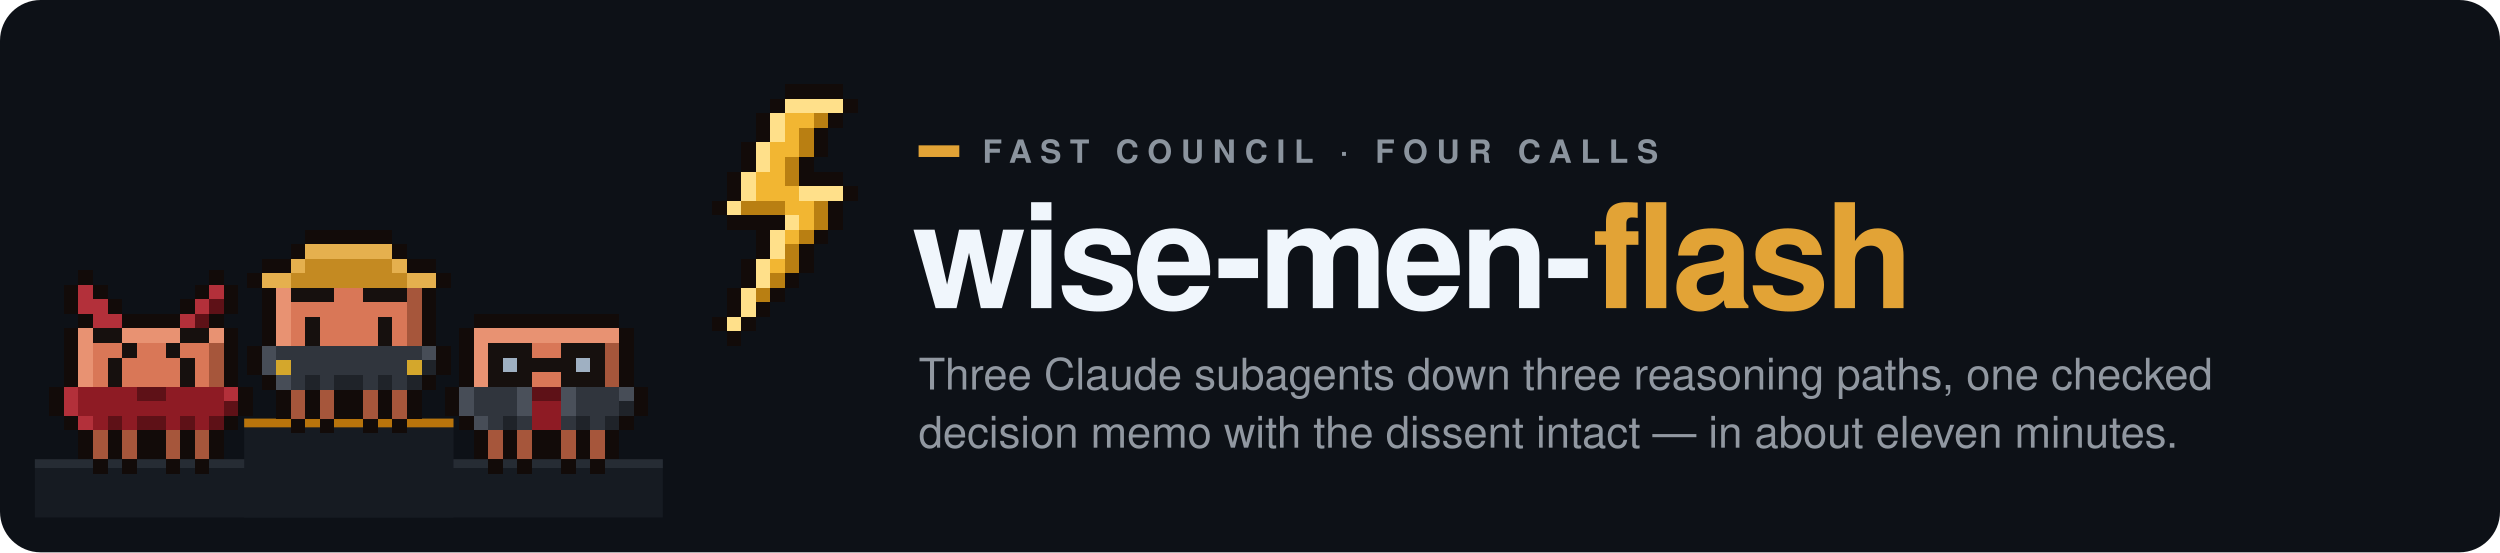
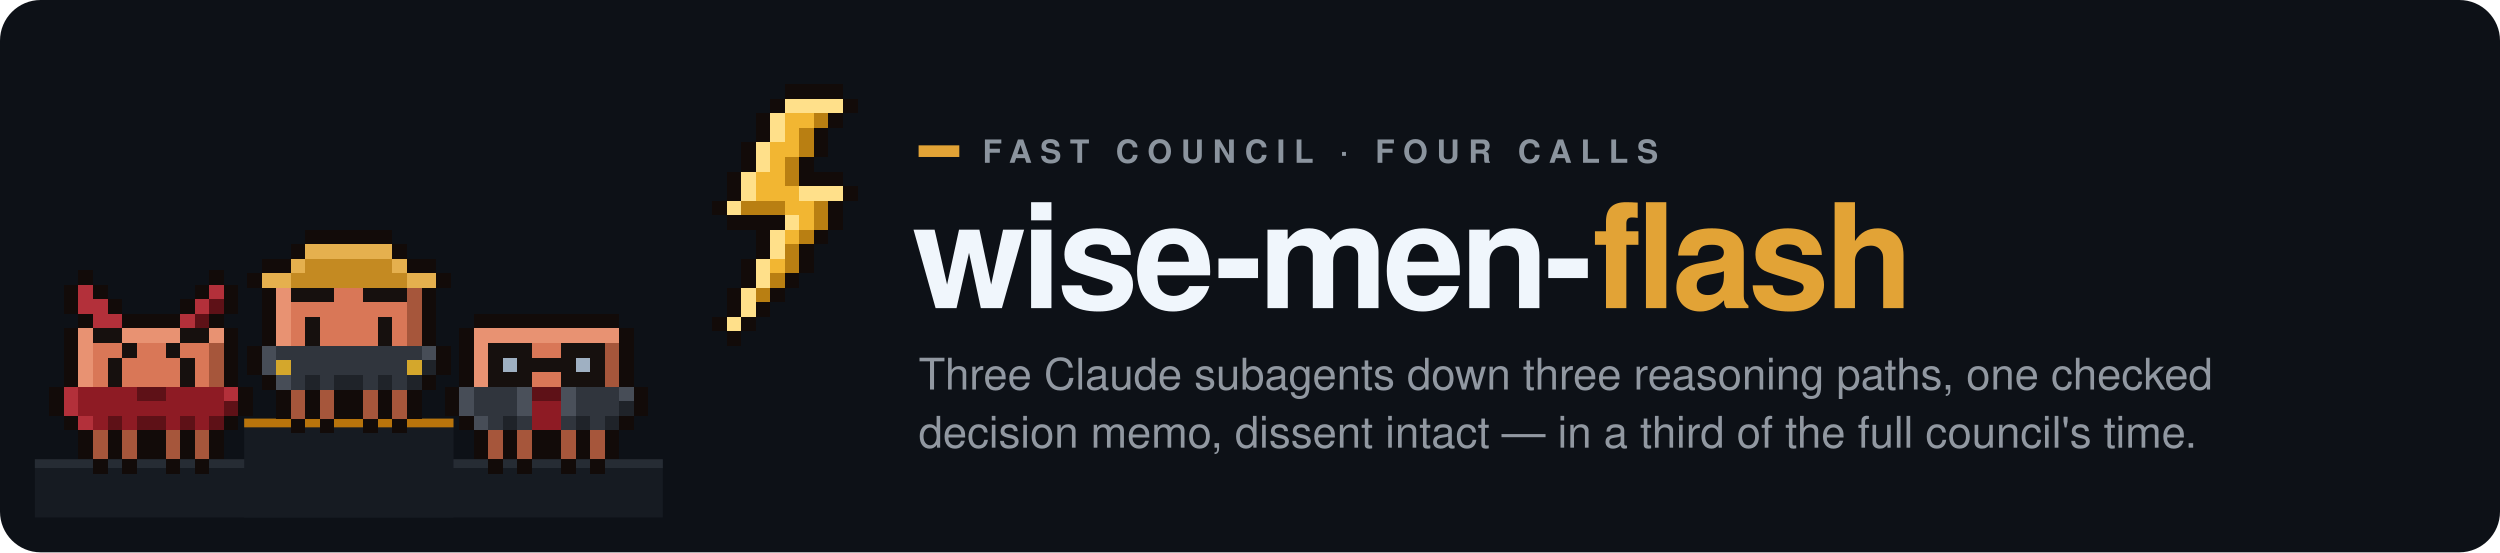
<svg xmlns="http://www.w3.org/2000/svg" viewBox="0 0 860 190" width="860" font-family="-apple-system, BlinkMacSystemFont, 'Segoe UI', Helvetica, Arial, sans-serif">
  <rect width="860" height="190" rx="14" fill="#0d1117" />
  <rect x="12" y="158" width="216" height="20" fill="#161b22" />
  <rect x="12" y="158" width="216" height="3" fill="#262c34" />
  <rect x="84" y="144" width="72" height="34" fill="#161b22" />
  <rect x="84" y="144" width="72" height="3" fill="#b8740c" />
  <g shape-rendering="crispEdges">
    <rect x="27" y="93" width="5" height="5" fill="#120b09" />
    <rect x="72" y="93" width="5" height="5" fill="#120b09" />
    <rect x="22" y="98" width="5" height="5" fill="#120b09" />
    <rect x="32" y="98" width="5" height="5" fill="#120b09" />
    <rect x="67" y="98" width="5" height="5" fill="#120b09" />
    <rect x="77" y="98" width="5" height="5" fill="#120b09" />
    <rect x="22" y="103" width="5" height="5" fill="#120b09" />
    <rect x="37" y="103" width="5" height="5" fill="#120b09" />
    <rect x="62" y="103" width="5" height="5" fill="#120b09" />
    <rect x="77" y="103" width="5" height="5" fill="#120b09" />
    <rect x="27" y="108" width="5" height="5" fill="#120b09" />
    <rect x="42" y="108" width="5" height="5" fill="#120b09" />
    <rect x="47" y="108" width="5" height="5" fill="#120b09" />
    <rect x="52" y="108" width="5" height="5" fill="#120b09" />
    <rect x="57" y="108" width="5" height="5" fill="#120b09" />
    <rect x="72" y="108" width="5" height="5" fill="#120b09" />
    <rect x="22" y="113" width="5" height="5" fill="#120b09" />
    <rect x="77" y="113" width="5" height="5" fill="#120b09" />
    <rect x="22" y="118" width="5" height="5" fill="#120b09" />
    <rect x="77" y="118" width="5" height="5" fill="#120b09" />
    <rect x="22" y="123" width="5" height="5" fill="#120b09" />
    <rect x="77" y="123" width="5" height="5" fill="#120b09" />
    <rect x="22" y="128" width="5" height="5" fill="#120b09" />
    <rect x="77" y="128" width="5" height="5" fill="#120b09" />
    <rect x="17" y="133" width="5" height="5" fill="#120b09" />
    <rect x="82" y="133" width="5" height="5" fill="#120b09" />
    <rect x="17" y="138" width="5" height="5" fill="#120b09" />
    <rect x="82" y="138" width="5" height="5" fill="#120b09" />
    <rect x="22" y="143" width="5" height="5" fill="#120b09" />
    <rect x="77" y="143" width="5" height="5" fill="#120b09" />
    <rect x="27" y="148" width="5" height="5" fill="#120b09" />
    <rect x="37" y="148" width="5" height="5" fill="#120b09" />
    <rect x="47" y="148" width="5" height="5" fill="#120b09" />
    <rect x="52" y="148" width="5" height="5" fill="#120b09" />
    <rect x="62" y="148" width="5" height="5" fill="#120b09" />
    <rect x="72" y="148" width="5" height="5" fill="#120b09" />
    <rect x="27" y="153" width="5" height="5" fill="#120b09" />
    <rect x="37" y="153" width="5" height="5" fill="#120b09" />
    <rect x="47" y="153" width="5" height="5" fill="#120b09" />
    <rect x="52" y="153" width="5" height="5" fill="#120b09" />
    <rect x="62" y="153" width="5" height="5" fill="#120b09" />
    <rect x="72" y="153" width="5" height="5" fill="#120b09" />
    <rect x="32" y="158" width="5" height="5" fill="#120b09" />
    <rect x="42" y="158" width="5" height="5" fill="#120b09" />
    <rect x="57" y="158" width="5" height="5" fill="#120b09" />
    <rect x="67" y="158" width="5" height="5" fill="#120b09" />
    <rect x="27" y="98" width="5" height="5" fill="#b3303a" />
    <rect x="72" y="98" width="5" height="5" fill="#b3303a" />
    <rect x="27" y="103" width="5" height="5" fill="#b3303a" />
    <rect x="32" y="103" width="5" height="5" fill="#b3303a" />
    <rect x="67" y="103" width="5" height="5" fill="#b3303a" />
    <rect x="72" y="103" width="5" height="5" fill="#5e1117" />
    <rect x="32" y="108" width="5" height="5" fill="#b3303a" />
    <rect x="37" y="108" width="5" height="5" fill="#b3303a" />
    <rect x="62" y="108" width="5" height="5" fill="#b3303a" />
    <rect x="67" y="108" width="5" height="5" fill="#5e1117" />
    <rect x="27" y="113" width="5" height="5" fill="#e89272" />
    <rect x="32" y="113" width="5" height="5" fill="#16100e" />
    <rect x="37" y="113" width="5" height="5" fill="#16100e" />
    <rect x="42" y="113" width="5" height="5" fill="#e89272" />
    <rect x="47" y="113" width="5" height="5" fill="#e89272" />
    <rect x="52" y="113" width="5" height="5" fill="#e89272" />
    <rect x="57" y="113" width="5" height="5" fill="#e89272" />
    <rect x="62" y="113" width="5" height="5" fill="#16100e" />
    <rect x="67" y="113" width="5" height="5" fill="#16100e" />
    <rect x="72" y="113" width="5" height="5" fill="#e89272" />
    <rect x="27" y="118" width="5" height="5" fill="#e89272" />
    <rect x="32" y="118" width="5" height="5" fill="#d97757" />
    <rect x="37" y="118" width="5" height="5" fill="#d97757" />
    <rect x="42" y="118" width="5" height="5" fill="#16100e" />
    <rect x="47" y="118" width="5" height="5" fill="#d97757" />
    <rect x="52" y="118" width="5" height="5" fill="#d97757" />
    <rect x="57" y="118" width="5" height="5" fill="#16100e" />
    <rect x="62" y="118" width="5" height="5" fill="#d97757" />
    <rect x="67" y="118" width="5" height="5" fill="#d97757" />
    <rect x="72" y="118" width="5" height="5" fill="#a6563b" />
    <rect x="27" y="123" width="5" height="5" fill="#e89272" />
    <rect x="32" y="123" width="5" height="5" fill="#d97757" />
    <rect x="37" y="123" width="5" height="5" fill="#16100e" />
    <rect x="42" y="123" width="5" height="5" fill="#d97757" />
    <rect x="47" y="123" width="5" height="5" fill="#d97757" />
    <rect x="52" y="123" width="5" height="5" fill="#d97757" />
    <rect x="57" y="123" width="5" height="5" fill="#d97757" />
    <rect x="62" y="123" width="5" height="5" fill="#16100e" />
    <rect x="67" y="123" width="5" height="5" fill="#d97757" />
    <rect x="72" y="123" width="5" height="5" fill="#a6563b" />
    <rect x="27" y="128" width="5" height="5" fill="#e89272" />
    <rect x="32" y="128" width="5" height="5" fill="#d97757" />
    <rect x="37" y="128" width="5" height="5" fill="#16100e" />
    <rect x="42" y="128" width="5" height="5" fill="#d97757" />
    <rect x="47" y="128" width="5" height="5" fill="#d97757" />
    <rect x="52" y="128" width="5" height="5" fill="#d97757" />
    <rect x="57" y="128" width="5" height="5" fill="#d97757" />
    <rect x="62" y="128" width="5" height="5" fill="#16100e" />
    <rect x="67" y="128" width="5" height="5" fill="#d97757" />
    <rect x="72" y="128" width="5" height="5" fill="#a6563b" />
    <rect x="22" y="133" width="5" height="5" fill="#b3303a" />
    <rect x="27" y="133" width="5" height="5" fill="#8e1b24" />
    <rect x="32" y="133" width="5" height="5" fill="#8e1b24" />
    <rect x="37" y="133" width="5" height="5" fill="#8e1b24" />
    <rect x="42" y="133" width="5" height="5" fill="#8e1b24" />
    <rect x="47" y="133" width="5" height="5" fill="#5e1117" />
    <rect x="52" y="133" width="5" height="5" fill="#5e1117" />
    <rect x="57" y="133" width="5" height="5" fill="#8e1b24" />
    <rect x="62" y="133" width="5" height="5" fill="#8e1b24" />
    <rect x="67" y="133" width="5" height="5" fill="#8e1b24" />
    <rect x="72" y="133" width="5" height="5" fill="#8e1b24" />
    <rect x="77" y="133" width="5" height="5" fill="#b3303a" />
    <rect x="22" y="138" width="5" height="5" fill="#b3303a" />
    <rect x="27" y="138" width="5" height="5" fill="#8e1b24" />
    <rect x="32" y="138" width="5" height="5" fill="#8e1b24" />
    <rect x="37" y="138" width="5" height="5" fill="#8e1b24" />
    <rect x="42" y="138" width="5" height="5" fill="#8e1b24" />
    <rect x="47" y="138" width="5" height="5" fill="#8e1b24" />
    <rect x="52" y="138" width="5" height="5" fill="#8e1b24" />
    <rect x="57" y="138" width="5" height="5" fill="#8e1b24" />
    <rect x="62" y="138" width="5" height="5" fill="#8e1b24" />
    <rect x="67" y="138" width="5" height="5" fill="#8e1b24" />
    <rect x="72" y="138" width="5" height="5" fill="#8e1b24" />
    <rect x="77" y="138" width="5" height="5" fill="#5e1117" />
    <rect x="27" y="143" width="5" height="5" fill="#b3303a" />
    <rect x="32" y="143" width="5" height="5" fill="#8e1b24" />
    <rect x="37" y="143" width="5" height="5" fill="#5e1117" />
    <rect x="42" y="143" width="5" height="5" fill="#8e1b24" />
    <rect x="47" y="143" width="5" height="5" fill="#5e1117" />
    <rect x="52" y="143" width="5" height="5" fill="#5e1117" />
    <rect x="57" y="143" width="5" height="5" fill="#8e1b24" />
    <rect x="62" y="143" width="5" height="5" fill="#5e1117" />
    <rect x="67" y="143" width="5" height="5" fill="#8e1b24" />
    <rect x="72" y="143" width="5" height="5" fill="#5e1117" />
    <rect x="32" y="148" width="5" height="5" fill="#a6563b" />
    <rect x="42" y="148" width="5" height="5" fill="#a6563b" />
    <rect x="57" y="148" width="5" height="5" fill="#a6563b" />
    <rect x="67" y="148" width="5" height="5" fill="#a6563b" />
    <rect x="32" y="153" width="5" height="5" fill="#a6563b" />
    <rect x="42" y="153" width="5" height="5" fill="#a6563b" />
    <rect x="57" y="153" width="5" height="5" fill="#a6563b" />
    <rect x="67" y="153" width="5" height="5" fill="#a6563b" />
    <rect x="105" y="79" width="5" height="5" fill="#120b09" />
    <rect x="110" y="79" width="5" height="5" fill="#120b09" />
    <rect x="115" y="79" width="5" height="5" fill="#120b09" />
    <rect x="120" y="79" width="5" height="5" fill="#120b09" />
    <rect x="125" y="79" width="5" height="5" fill="#120b09" />
    <rect x="130" y="79" width="5" height="5" fill="#120b09" />
    <rect x="100" y="84" width="5" height="5" fill="#120b09" />
    <rect x="135" y="84" width="5" height="5" fill="#120b09" />
    <rect x="90" y="89" width="5" height="5" fill="#120b09" />
    <rect x="95" y="89" width="5" height="5" fill="#120b09" />
    <rect x="140" y="89" width="5" height="5" fill="#120b09" />
    <rect x="145" y="89" width="5" height="5" fill="#120b09" />
    <rect x="85" y="94" width="5" height="5" fill="#120b09" />
    <rect x="150" y="94" width="5" height="5" fill="#120b09" />
    <rect x="90" y="99" width="5" height="5" fill="#120b09" />
    <rect x="145" y="99" width="5" height="5" fill="#120b09" />
    <rect x="90" y="104" width="5" height="5" fill="#120b09" />
    <rect x="145" y="104" width="5" height="5" fill="#120b09" />
    <rect x="90" y="109" width="5" height="5" fill="#120b09" />
    <rect x="145" y="109" width="5" height="5" fill="#120b09" />
    <rect x="90" y="114" width="5" height="5" fill="#120b09" />
    <rect x="145" y="114" width="5" height="5" fill="#120b09" />
    <rect x="85" y="119" width="5" height="5" fill="#120b09" />
    <rect x="150" y="119" width="5" height="5" fill="#120b09" />
    <rect x="85" y="124" width="5" height="5" fill="#120b09" />
    <rect x="150" y="124" width="5" height="5" fill="#120b09" />
    <rect x="90" y="129" width="5" height="5" fill="#120b09" />
    <rect x="145" y="129" width="5" height="5" fill="#120b09" />
    <rect x="95" y="134" width="5" height="5" fill="#120b09" />
    <rect x="105" y="134" width="5" height="5" fill="#120b09" />
    <rect x="115" y="134" width="5" height="5" fill="#120b09" />
    <rect x="120" y="134" width="5" height="5" fill="#120b09" />
    <rect x="130" y="134" width="5" height="5" fill="#120b09" />
    <rect x="140" y="134" width="5" height="5" fill="#120b09" />
    <rect x="95" y="139" width="5" height="5" fill="#120b09" />
    <rect x="105" y="139" width="5" height="5" fill="#120b09" />
    <rect x="115" y="139" width="5" height="5" fill="#120b09" />
    <rect x="120" y="139" width="5" height="5" fill="#120b09" />
    <rect x="130" y="139" width="5" height="5" fill="#120b09" />
    <rect x="140" y="139" width="5" height="5" fill="#120b09" />
    <rect x="100" y="144" width="5" height="5" fill="#120b09" />
    <rect x="110" y="144" width="5" height="5" fill="#120b09" />
    <rect x="125" y="144" width="5" height="5" fill="#120b09" />
    <rect x="135" y="144" width="5" height="5" fill="#120b09" />
    <rect x="105" y="84" width="5" height="5" fill="#e5b04e" />
    <rect x="110" y="84" width="5" height="5" fill="#e5b04e" />
    <rect x="115" y="84" width="5" height="5" fill="#e5b04e" />
    <rect x="120" y="84" width="5" height="5" fill="#e5b04e" />
    <rect x="125" y="84" width="5" height="5" fill="#e5b04e" />
    <rect x="130" y="84" width="5" height="5" fill="#e5b04e" />
    <rect x="100" y="89" width="5" height="5" fill="#e5b04e" />
    <rect x="105" y="89" width="5" height="5" fill="#c48a22" />
    <rect x="110" y="89" width="5" height="5" fill="#c48a22" />
    <rect x="115" y="89" width="5" height="5" fill="#c48a22" />
    <rect x="120" y="89" width="5" height="5" fill="#c48a22" />
    <rect x="125" y="89" width="5" height="5" fill="#c48a22" />
    <rect x="130" y="89" width="5" height="5" fill="#c48a22" />
    <rect x="135" y="89" width="5" height="5" fill="#e5b04e" />
    <rect x="90" y="94" width="5" height="5" fill="#e5b04e" />
    <rect x="95" y="94" width="5" height="5" fill="#e5b04e" />
    <rect x="100" y="94" width="5" height="5" fill="#c48a22" />
    <rect x="105" y="94" width="5" height="5" fill="#c48a22" />
    <rect x="110" y="94" width="5" height="5" fill="#c48a22" />
    <rect x="115" y="94" width="5" height="5" fill="#c48a22" />
    <rect x="120" y="94" width="5" height="5" fill="#c48a22" />
    <rect x="125" y="94" width="5" height="5" fill="#c48a22" />
    <rect x="130" y="94" width="5" height="5" fill="#c48a22" />
    <rect x="135" y="94" width="5" height="5" fill="#c48a22" />
    <rect x="140" y="94" width="5" height="5" fill="#e5b04e" />
    <rect x="145" y="94" width="5" height="5" fill="#e5b04e" />
    <rect x="95" y="99" width="5" height="5" fill="#e89272" />
    <rect x="100" y="99" width="5" height="5" fill="#16100e" />
    <rect x="105" y="99" width="5" height="5" fill="#16100e" />
    <rect x="110" y="99" width="5" height="5" fill="#16100e" />
    <rect x="115" y="99" width="5" height="5" fill="#d97757" />
    <rect x="120" y="99" width="5" height="5" fill="#d97757" />
    <rect x="125" y="99" width="5" height="5" fill="#16100e" />
    <rect x="130" y="99" width="5" height="5" fill="#16100e" />
    <rect x="135" y="99" width="5" height="5" fill="#16100e" />
    <rect x="140" y="99" width="5" height="5" fill="#a6563b" />
    <rect x="95" y="104" width="5" height="5" fill="#e89272" />
    <rect x="100" y="104" width="5" height="5" fill="#d97757" />
    <rect x="105" y="104" width="5" height="5" fill="#d97757" />
    <rect x="110" y="104" width="5" height="5" fill="#d97757" />
    <rect x="115" y="104" width="5" height="5" fill="#d97757" />
    <rect x="120" y="104" width="5" height="5" fill="#d97757" />
    <rect x="125" y="104" width="5" height="5" fill="#d97757" />
    <rect x="130" y="104" width="5" height="5" fill="#d97757" />
    <rect x="135" y="104" width="5" height="5" fill="#d97757" />
    <rect x="140" y="104" width="5" height="5" fill="#a6563b" />
    <rect x="95" y="109" width="5" height="5" fill="#e89272" />
    <rect x="100" y="109" width="5" height="5" fill="#d97757" />
    <rect x="105" y="109" width="5" height="5" fill="#16100e" />
    <rect x="110" y="109" width="5" height="5" fill="#d97757" />
    <rect x="115" y="109" width="5" height="5" fill="#d97757" />
    <rect x="120" y="109" width="5" height="5" fill="#d97757" />
    <rect x="125" y="109" width="5" height="5" fill="#d97757" />
    <rect x="130" y="109" width="5" height="5" fill="#16100e" />
    <rect x="135" y="109" width="5" height="5" fill="#d97757" />
    <rect x="140" y="109" width="5" height="5" fill="#a6563b" />
    <rect x="95" y="114" width="5" height="5" fill="#e89272" />
    <rect x="100" y="114" width="5" height="5" fill="#d97757" />
    <rect x="105" y="114" width="5" height="5" fill="#16100e" />
    <rect x="110" y="114" width="5" height="5" fill="#d97757" />
    <rect x="115" y="114" width="5" height="5" fill="#d97757" />
    <rect x="120" y="114" width="5" height="5" fill="#d97757" />
    <rect x="125" y="114" width="5" height="5" fill="#d97757" />
    <rect x="130" y="114" width="5" height="5" fill="#16100e" />
    <rect x="135" y="114" width="5" height="5" fill="#d97757" />
    <rect x="140" y="114" width="5" height="5" fill="#a6563b" />
    <rect x="90" y="119" width="5" height="5" fill="#474d57" />
    <rect x="95" y="119" width="5" height="5" fill="#30353d" />
    <rect x="100" y="119" width="5" height="5" fill="#30353d" />
    <rect x="105" y="119" width="5" height="5" fill="#30353d" />
    <rect x="110" y="119" width="5" height="5" fill="#30353d" />
    <rect x="115" y="119" width="5" height="5" fill="#30353d" />
    <rect x="120" y="119" width="5" height="5" fill="#30353d" />
    <rect x="125" y="119" width="5" height="5" fill="#30353d" />
    <rect x="130" y="119" width="5" height="5" fill="#30353d" />
    <rect x="135" y="119" width="5" height="5" fill="#30353d" />
    <rect x="140" y="119" width="5" height="5" fill="#30353d" />
    <rect x="145" y="119" width="5" height="5" fill="#474d57" />
    <rect x="90" y="124" width="5" height="5" fill="#474d57" />
    <rect x="95" y="124" width="5" height="5" fill="#d4a72c" />
    <rect x="100" y="124" width="5" height="5" fill="#30353d" />
    <rect x="105" y="124" width="5" height="5" fill="#30353d" />
    <rect x="110" y="124" width="5" height="5" fill="#30353d" />
    <rect x="115" y="124" width="5" height="5" fill="#30353d" />
    <rect x="120" y="124" width="5" height="5" fill="#30353d" />
    <rect x="125" y="124" width="5" height="5" fill="#30353d" />
    <rect x="130" y="124" width="5" height="5" fill="#30353d" />
    <rect x="135" y="124" width="5" height="5" fill="#30353d" />
    <rect x="140" y="124" width="5" height="5" fill="#d4a72c" />
    <rect x="145" y="124" width="5" height="5" fill="#1f2329" />
    <rect x="95" y="129" width="5" height="5" fill="#474d57" />
    <rect x="100" y="129" width="5" height="5" fill="#30353d" />
    <rect x="105" y="129" width="5" height="5" fill="#1f2329" />
    <rect x="110" y="129" width="5" height="5" fill="#30353d" />
    <rect x="115" y="129" width="5" height="5" fill="#1f2329" />
    <rect x="120" y="129" width="5" height="5" fill="#1f2329" />
    <rect x="125" y="129" width="5" height="5" fill="#30353d" />
    <rect x="130" y="129" width="5" height="5" fill="#1f2329" />
    <rect x="135" y="129" width="5" height="5" fill="#30353d" />
    <rect x="140" y="129" width="5" height="5" fill="#1f2329" />
    <rect x="100" y="134" width="5" height="5" fill="#a6563b" />
    <rect x="110" y="134" width="5" height="5" fill="#a6563b" />
    <rect x="125" y="134" width="5" height="5" fill="#a6563b" />
    <rect x="135" y="134" width="5" height="5" fill="#a6563b" />
    <rect x="100" y="139" width="5" height="5" fill="#a6563b" />
    <rect x="110" y="139" width="5" height="5" fill="#a6563b" />
    <rect x="125" y="139" width="5" height="5" fill="#a6563b" />
    <rect x="135" y="139" width="5" height="5" fill="#a6563b" />
    <rect x="163" y="108" width="5" height="5" fill="#120b09" />
    <rect x="168" y="108" width="5" height="5" fill="#120b09" />
    <rect x="173" y="108" width="5" height="5" fill="#120b09" />
    <rect x="178" y="108" width="5" height="5" fill="#120b09" />
    <rect x="183" y="108" width="5" height="5" fill="#120b09" />
    <rect x="188" y="108" width="5" height="5" fill="#120b09" />
    <rect x="193" y="108" width="5" height="5" fill="#120b09" />
    <rect x="198" y="108" width="5" height="5" fill="#120b09" />
    <rect x="203" y="108" width="5" height="5" fill="#120b09" />
    <rect x="208" y="108" width="5" height="5" fill="#120b09" />
    <rect x="158" y="113" width="5" height="5" fill="#120b09" />
    <rect x="213" y="113" width="5" height="5" fill="#120b09" />
    <rect x="158" y="118" width="5" height="5" fill="#120b09" />
    <rect x="213" y="118" width="5" height="5" fill="#120b09" />
    <rect x="158" y="123" width="5" height="5" fill="#120b09" />
    <rect x="213" y="123" width="5" height="5" fill="#120b09" />
    <rect x="158" y="128" width="5" height="5" fill="#120b09" />
    <rect x="213" y="128" width="5" height="5" fill="#120b09" />
    <rect x="153" y="133" width="5" height="5" fill="#120b09" />
    <rect x="218" y="133" width="5" height="5" fill="#120b09" />
    <rect x="153" y="138" width="5" height="5" fill="#120b09" />
    <rect x="218" y="138" width="5" height="5" fill="#120b09" />
    <rect x="158" y="143" width="5" height="5" fill="#120b09" />
    <rect x="213" y="143" width="5" height="5" fill="#120b09" />
    <rect x="163" y="148" width="5" height="5" fill="#120b09" />
    <rect x="173" y="148" width="5" height="5" fill="#120b09" />
    <rect x="183" y="148" width="5" height="5" fill="#120b09" />
    <rect x="188" y="148" width="5" height="5" fill="#120b09" />
    <rect x="198" y="148" width="5" height="5" fill="#120b09" />
    <rect x="208" y="148" width="5" height="5" fill="#120b09" />
    <rect x="163" y="153" width="5" height="5" fill="#120b09" />
    <rect x="173" y="153" width="5" height="5" fill="#120b09" />
    <rect x="183" y="153" width="5" height="5" fill="#120b09" />
    <rect x="188" y="153" width="5" height="5" fill="#120b09" />
    <rect x="198" y="153" width="5" height="5" fill="#120b09" />
    <rect x="208" y="153" width="5" height="5" fill="#120b09" />
    <rect x="168" y="158" width="5" height="5" fill="#120b09" />
    <rect x="178" y="158" width="5" height="5" fill="#120b09" />
    <rect x="193" y="158" width="5" height="5" fill="#120b09" />
    <rect x="203" y="158" width="5" height="5" fill="#120b09" />
    <rect x="163" y="113" width="5" height="5" fill="#e89272" />
    <rect x="168" y="113" width="5" height="5" fill="#e89272" />
    <rect x="173" y="113" width="5" height="5" fill="#e89272" />
    <rect x="178" y="113" width="5" height="5" fill="#e89272" />
    <rect x="183" y="113" width="5" height="5" fill="#e89272" />
    <rect x="188" y="113" width="5" height="5" fill="#e89272" />
    <rect x="193" y="113" width="5" height="5" fill="#e89272" />
    <rect x="198" y="113" width="5" height="5" fill="#e89272" />
    <rect x="203" y="113" width="5" height="5" fill="#e89272" />
    <rect x="208" y="113" width="5" height="5" fill="#e89272" />
    <rect x="163" y="118" width="5" height="5" fill="#e89272" />
    <rect x="168" y="118" width="5" height="5" fill="#16100e" />
    <rect x="173" y="118" width="5" height="5" fill="#16100e" />
    <rect x="178" y="118" width="5" height="5" fill="#16100e" />
    <rect x="183" y="118" width="5" height="5" fill="#d97757" />
    <rect x="188" y="118" width="5" height="5" fill="#d97757" />
    <rect x="193" y="118" width="5" height="5" fill="#16100e" />
    <rect x="198" y="118" width="5" height="5" fill="#16100e" />
    <rect x="203" y="118" width="5" height="5" fill="#16100e" />
    <rect x="208" y="118" width="5" height="5" fill="#a6563b" />
    <rect x="163" y="123" width="5" height="5" fill="#e89272" />
    <rect x="168" y="123" width="5" height="5" fill="#16100e" />
    <rect x="173" y="123" width="5" height="5" fill="#9fb0c2" />
    <rect x="178" y="123" width="5" height="5" fill="#16100e" />
    <rect x="183" y="123" width="5" height="5" fill="#16100e" />
    <rect x="188" y="123" width="5" height="5" fill="#16100e" />
    <rect x="193" y="123" width="5" height="5" fill="#16100e" />
    <rect x="198" y="123" width="5" height="5" fill="#9fb0c2" />
    <rect x="203" y="123" width="5" height="5" fill="#16100e" />
    <rect x="208" y="123" width="5" height="5" fill="#a6563b" />
    <rect x="163" y="128" width="5" height="5" fill="#e89272" />
    <rect x="168" y="128" width="5" height="5" fill="#16100e" />
    <rect x="173" y="128" width="5" height="5" fill="#16100e" />
    <rect x="178" y="128" width="5" height="5" fill="#16100e" />
    <rect x="183" y="128" width="5" height="5" fill="#d97757" />
    <rect x="188" y="128" width="5" height="5" fill="#d97757" />
    <rect x="193" y="128" width="5" height="5" fill="#16100e" />
    <rect x="198" y="128" width="5" height="5" fill="#16100e" />
    <rect x="203" y="128" width="5" height="5" fill="#16100e" />
    <rect x="208" y="128" width="5" height="5" fill="#a6563b" />
    <rect x="158" y="133" width="5" height="5" fill="#474d57" />
    <rect x="163" y="133" width="5" height="5" fill="#30353d" />
    <rect x="168" y="133" width="5" height="5" fill="#30353d" />
    <rect x="173" y="133" width="5" height="5" fill="#30353d" />
    <rect x="178" y="133" width="5" height="5" fill="#4a505a" />
    <rect x="183" y="133" width="5" height="5" fill="#5e1117" />
    <rect x="188" y="133" width="5" height="5" fill="#5e1117" />
    <rect x="193" y="133" width="5" height="5" fill="#4a505a" />
    <rect x="198" y="133" width="5" height="5" fill="#30353d" />
    <rect x="203" y="133" width="5" height="5" fill="#30353d" />
    <rect x="208" y="133" width="5" height="5" fill="#30353d" />
    <rect x="213" y="133" width="5" height="5" fill="#474d57" />
    <rect x="158" y="138" width="5" height="5" fill="#474d57" />
    <rect x="163" y="138" width="5" height="5" fill="#30353d" />
    <rect x="168" y="138" width="5" height="5" fill="#30353d" />
    <rect x="173" y="138" width="5" height="5" fill="#30353d" />
    <rect x="178" y="138" width="5" height="5" fill="#4a505a" />
    <rect x="183" y="138" width="5" height="5" fill="#8e1b24" />
    <rect x="188" y="138" width="5" height="5" fill="#8e1b24" />
    <rect x="193" y="138" width="5" height="5" fill="#4a505a" />
    <rect x="198" y="138" width="5" height="5" fill="#30353d" />
    <rect x="203" y="138" width="5" height="5" fill="#30353d" />
    <rect x="208" y="138" width="5" height="5" fill="#30353d" />
    <rect x="213" y="138" width="5" height="5" fill="#1f2329" />
    <rect x="163" y="143" width="5" height="5" fill="#474d57" />
    <rect x="168" y="143" width="5" height="5" fill="#30353d" />
    <rect x="173" y="143" width="5" height="5" fill="#1f2329" />
    <rect x="178" y="143" width="5" height="5" fill="#30353d" />
    <rect x="183" y="143" width="5" height="5" fill="#8e1b24" />
    <rect x="188" y="143" width="5" height="5" fill="#8e1b24" />
    <rect x="193" y="143" width="5" height="5" fill="#30353d" />
    <rect x="198" y="143" width="5" height="5" fill="#1f2329" />
    <rect x="203" y="143" width="5" height="5" fill="#30353d" />
    <rect x="208" y="143" width="5" height="5" fill="#1f2329" />
    <rect x="168" y="148" width="5" height="5" fill="#a6563b" />
    <rect x="178" y="148" width="5" height="5" fill="#a6563b" />
    <rect x="193" y="148" width="5" height="5" fill="#a6563b" />
    <rect x="203" y="148" width="5" height="5" fill="#a6563b" />
    <rect x="168" y="153" width="5" height="5" fill="#a6563b" />
    <rect x="178" y="153" width="5" height="5" fill="#a6563b" />
    <rect x="193" y="153" width="5" height="5" fill="#a6563b" />
    <rect x="203" y="153" width="5" height="5" fill="#a6563b" />
    <rect x="270" y="29" width="5" height="5" fill="#120b09" />
    <rect x="275" y="29" width="5" height="5" fill="#120b09" />
    <rect x="280" y="29" width="5" height="5" fill="#120b09" />
    <rect x="285" y="29" width="5" height="5" fill="#120b09" />
    <rect x="265" y="34" width="5" height="5" fill="#120b09" />
    <rect x="290" y="34" width="5" height="5" fill="#120b09" />
    <rect x="260" y="39" width="5" height="5" fill="#120b09" />
    <rect x="285" y="39" width="5" height="5" fill="#120b09" />
    <rect x="260" y="44" width="5" height="5" fill="#120b09" />
    <rect x="280" y="44" width="5" height="5" fill="#120b09" />
    <rect x="255" y="49" width="5" height="5" fill="#120b09" />
    <rect x="280" y="49" width="5" height="5" fill="#120b09" />
    <rect x="255" y="54" width="5" height="5" fill="#120b09" />
    <rect x="275" y="54" width="5" height="5" fill="#120b09" />
    <rect x="250" y="59" width="5" height="5" fill="#120b09" />
    <rect x="275" y="59" width="5" height="5" fill="#120b09" />
    <rect x="280" y="59" width="5" height="5" fill="#120b09" />
    <rect x="285" y="59" width="5" height="5" fill="#120b09" />
    <rect x="250" y="64" width="5" height="5" fill="#120b09" />
    <rect x="290" y="64" width="5" height="5" fill="#120b09" />
    <rect x="245" y="69" width="5" height="5" fill="#120b09" />
    <rect x="285" y="69" width="5" height="5" fill="#120b09" />
    <rect x="250" y="74" width="5" height="5" fill="#120b09" />
    <rect x="255" y="74" width="5" height="5" fill="#120b09" />
    <rect x="260" y="74" width="5" height="5" fill="#120b09" />
    <rect x="265" y="74" width="5" height="5" fill="#120b09" />
    <rect x="285" y="74" width="5" height="5" fill="#120b09" />
    <rect x="260" y="79" width="5" height="5" fill="#120b09" />
    <rect x="280" y="79" width="5" height="5" fill="#120b09" />
    <rect x="260" y="84" width="5" height="5" fill="#120b09" />
    <rect x="275" y="84" width="5" height="5" fill="#120b09" />
    <rect x="255" y="89" width="5" height="5" fill="#120b09" />
    <rect x="275" y="89" width="5" height="5" fill="#120b09" />
    <rect x="255" y="94" width="5" height="5" fill="#120b09" />
    <rect x="270" y="94" width="5" height="5" fill="#120b09" />
    <rect x="250" y="99" width="5" height="5" fill="#120b09" />
    <rect x="265" y="99" width="5" height="5" fill="#120b09" />
    <rect x="250" y="104" width="5" height="5" fill="#120b09" />
    <rect x="260" y="104" width="5" height="5" fill="#120b09" />
    <rect x="245" y="109" width="5" height="5" fill="#120b09" />
    <rect x="255" y="109" width="5" height="5" fill="#120b09" />
    <rect x="250" y="114" width="5" height="5" fill="#120b09" />
    <rect x="270" y="34" width="5" height="5" fill="#ffe08a" />
    <rect x="275" y="34" width="5" height="5" fill="#ffe08a" />
    <rect x="280" y="34" width="5" height="5" fill="#ffe08a" />
    <rect x="285" y="34" width="5" height="5" fill="#ffe08a" />
    <rect x="265" y="39" width="5" height="5" fill="#ffe08a" />
    <rect x="270" y="39" width="5" height="5" fill="#f2b632" />
    <rect x="275" y="39" width="5" height="5" fill="#f2b632" />
    <rect x="280" y="39" width="5" height="5" fill="#b97f12" />
    <rect x="265" y="44" width="5" height="5" fill="#ffe08a" />
    <rect x="270" y="44" width="5" height="5" fill="#f2b632" />
    <rect x="275" y="44" width="5" height="5" fill="#b97f12" />
    <rect x="260" y="49" width="5" height="5" fill="#ffe08a" />
    <rect x="265" y="49" width="5" height="5" fill="#f2b632" />
    <rect x="270" y="49" width="5" height="5" fill="#f2b632" />
    <rect x="275" y="49" width="5" height="5" fill="#b97f12" />
    <rect x="260" y="54" width="5" height="5" fill="#ffe08a" />
    <rect x="265" y="54" width="5" height="5" fill="#f2b632" />
    <rect x="270" y="54" width="5" height="5" fill="#b97f12" />
    <rect x="255" y="59" width="5" height="5" fill="#ffe08a" />
    <rect x="260" y="59" width="5" height="5" fill="#f2b632" />
    <rect x="265" y="59" width="5" height="5" fill="#f2b632" />
    <rect x="270" y="59" width="5" height="5" fill="#b97f12" />
    <rect x="255" y="64" width="5" height="5" fill="#ffe08a" />
    <rect x="260" y="64" width="5" height="5" fill="#f2b632" />
    <rect x="265" y="64" width="5" height="5" fill="#f2b632" />
    <rect x="270" y="64" width="5" height="5" fill="#f2b632" />
    <rect x="275" y="64" width="5" height="5" fill="#ffe08a" />
    <rect x="280" y="64" width="5" height="5" fill="#ffe08a" />
    <rect x="285" y="64" width="5" height="5" fill="#ffe08a" />
    <rect x="250" y="69" width="5" height="5" fill="#ffe08a" />
    <rect x="255" y="69" width="5" height="5" fill="#b97f12" />
    <rect x="260" y="69" width="5" height="5" fill="#b97f12" />
    <rect x="265" y="69" width="5" height="5" fill="#b97f12" />
    <rect x="270" y="69" width="5" height="5" fill="#f2b632" />
    <rect x="275" y="69" width="5" height="5" fill="#f2b632" />
    <rect x="280" y="69" width="5" height="5" fill="#b97f12" />
    <rect x="270" y="74" width="5" height="5" fill="#ffe08a" />
    <rect x="275" y="74" width="5" height="5" fill="#f2b632" />
    <rect x="280" y="74" width="5" height="5" fill="#b97f12" />
    <rect x="265" y="79" width="5" height="5" fill="#ffe08a" />
    <rect x="270" y="79" width="5" height="5" fill="#f2b632" />
    <rect x="275" y="79" width="5" height="5" fill="#b97f12" />
    <rect x="265" y="84" width="5" height="5" fill="#ffe08a" />
    <rect x="270" y="84" width="5" height="5" fill="#b97f12" />
    <rect x="260" y="89" width="5" height="5" fill="#ffe08a" />
    <rect x="265" y="89" width="5" height="5" fill="#f2b632" />
    <rect x="270" y="89" width="5" height="5" fill="#b97f12" />
    <rect x="260" y="94" width="5" height="5" fill="#ffe08a" />
    <rect x="265" y="94" width="5" height="5" fill="#b97f12" />
    <rect x="255" y="99" width="5" height="5" fill="#ffe08a" />
    <rect x="260" y="99" width="5" height="5" fill="#b97f12" />
    <rect x="255" y="104" width="5" height="5" fill="#ffe08a" />
    <rect x="250" y="109" width="5" height="5" fill="#ffe08a" />
  </g>
  <rect x="316" y="50" width="14" height="4" fill="#e2a336" />
  <text x="338" y="56" font-size="11" font-weight="700" fill="#8b949e" text-anchor="start" letter-spacing="3">FAST COUNCIL · FOUR CALLS</text>
  <text x="314" y="106" font-size="50" font-weight="800" fill="#f0f6fc" text-anchor="start" letter-spacing="-1.5">wise-men-<tspan fill="#e2a336">flash</tspan>
  </text>
  <text x="316" y="134" font-size="15" font-weight="400" fill="#9198a1" text-anchor="start">Three Claude subagents down three reasoning paths, one checked</text>
-   <text x="316" y="154" font-size="15" font-weight="400" fill="#9198a1" text-anchor="start">decision memo with the dissent intact — in about eleven minutes.</text>
+   <text x="316" y="154" font-size="15" font-weight="400" fill="#9198a1" text-anchor="start">decision memo, dissent intact — in a third of the full council's time.</text>
</svg>
